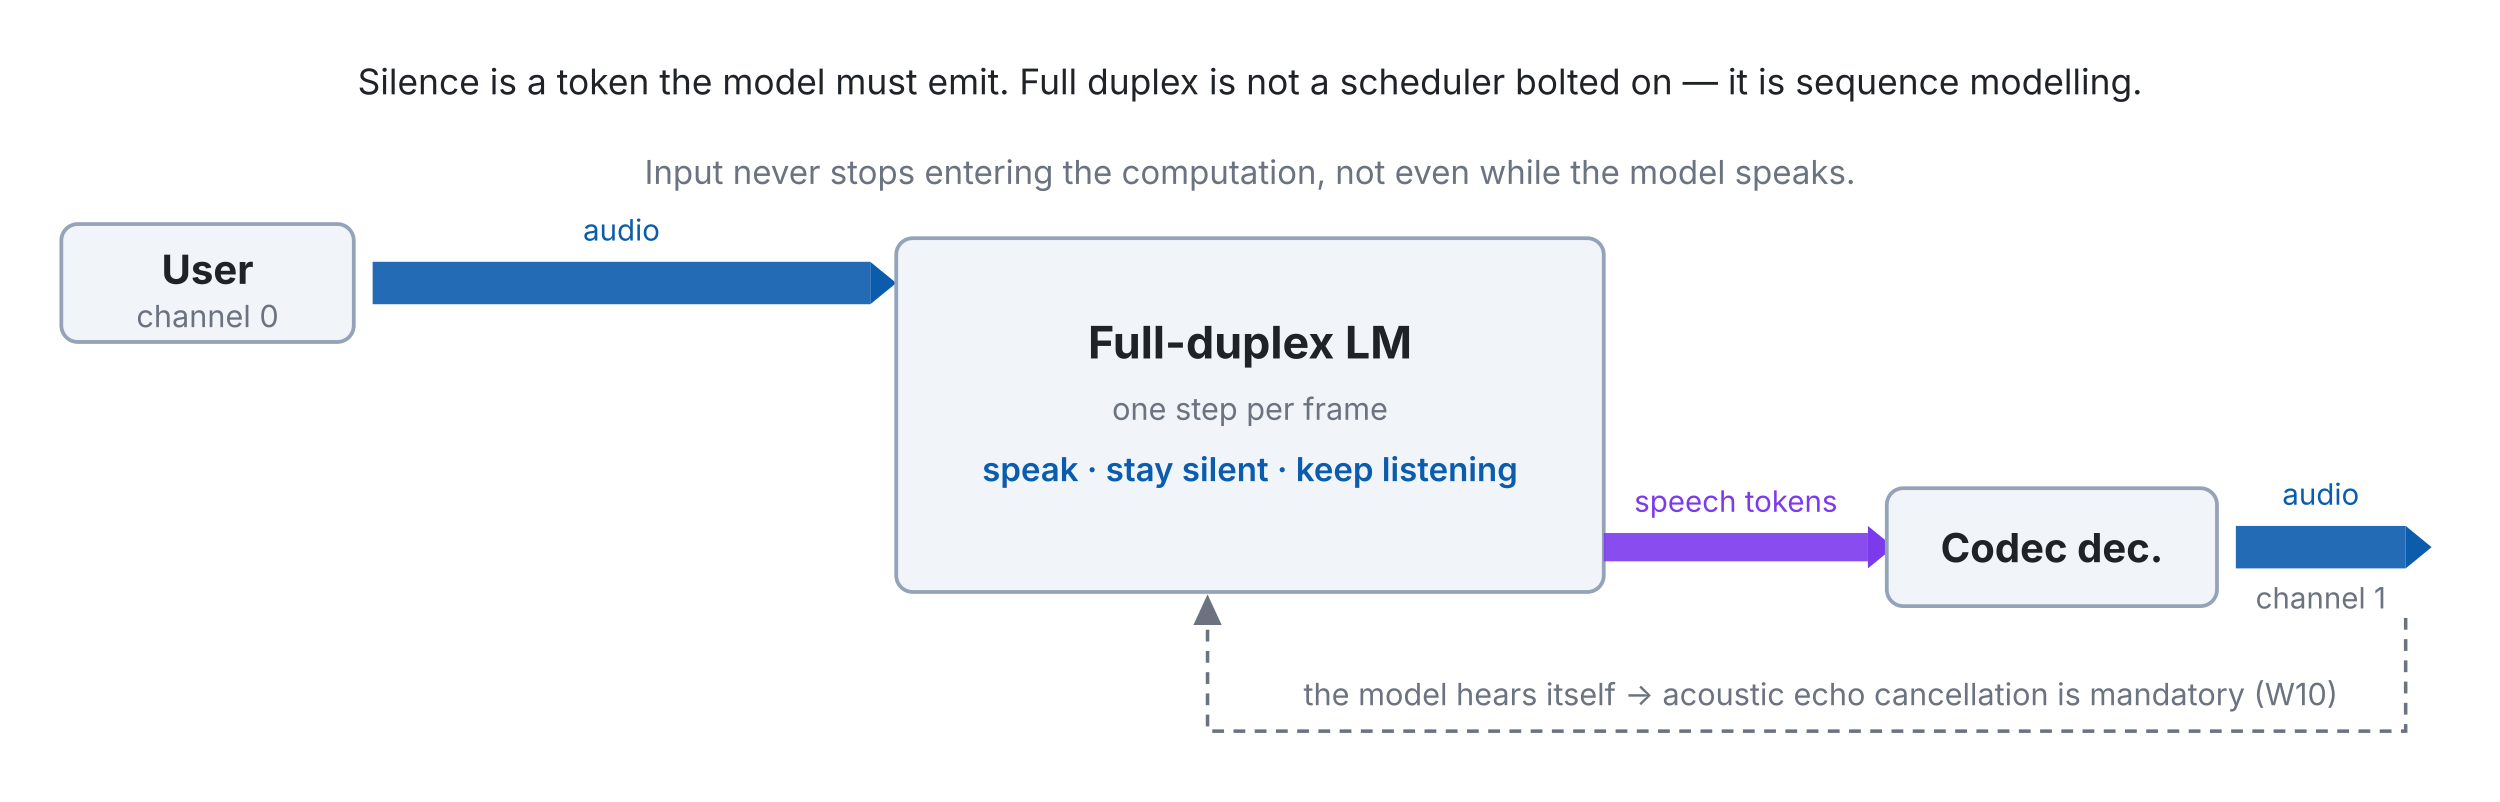
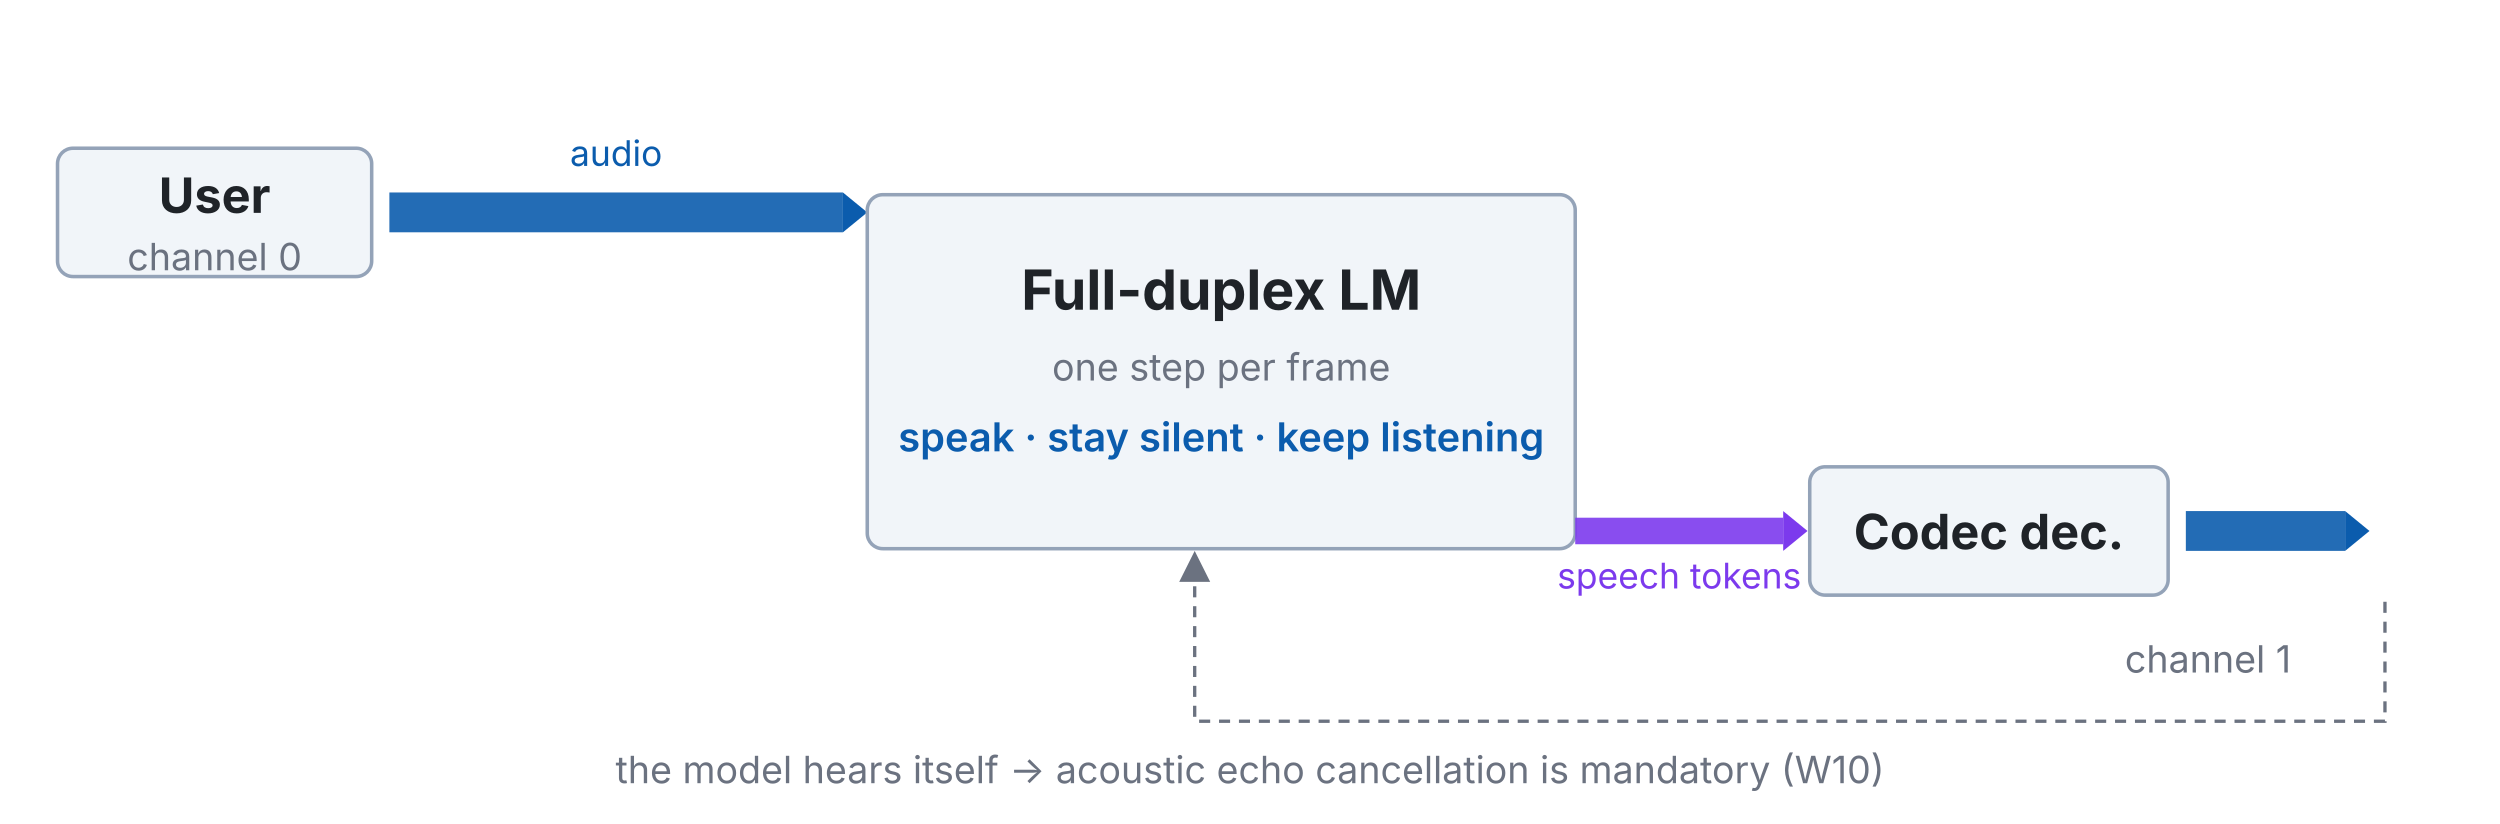
- <svg xmlns="http://www.w3.org/2000/svg" viewBox="0 0 1060 340" width="100%" role="img" font-family="system-ui,-apple-system,Segoe UI,sans-serif">
-   <text x="530.0" y="40.0" font-size="15" fill="#1f2328" text-anchor="middle">Silence is a token the model must emit. Full duplex is not a scheduler bolted on — it is sequence modelling.</text>
-   <rect x="26.0" y="95.0" width="124.0" height="50.0" rx="7" fill="#f1f5f9" stroke="#94a3b8" stroke-width="1.6" />
-   <text x="88.0" y="114.0" font-size="17" font-weight="650" fill="#1f2328" text-anchor="middle" dominant-baseline="middle">User</text>
-   <text x="88.0" y="134.0" font-size="13" fill="#6b7280" text-anchor="middle" dominant-baseline="middle">channel 0</text>
-   <rect x="158.0" y="111.0" width="211.0" height="18.0" fill="#0b5cad" opacity=".9" />
-   <polygon points="369.0,111.0 380.0,120.0 369.0,129.0" fill="#0b5cad" />
-   <text x="263.5" y="102.0" font-size="12.5" fill="#0b5cad" text-anchor="middle">audio</text>
-   <rect x="380.0" y="101.0" width="300.0" height="150.0" rx="7" fill="#f1f5f9" stroke="#94a3b8" stroke-width="1.6" />
-   <text x="530.0" y="152.0" font-size="19" font-weight="650" fill="#1f2328" text-anchor="middle">Full-duplex LM</text>
-   <text x="530.0" y="178.0" font-size="13" font-weight="400" fill="#6b7280" text-anchor="middle">one step per frame</text>
-   <text x="530.0" y="204.0" font-size="14" font-weight="600" fill="#0b5cad" text-anchor="middle">speak · stay silent · keep listening</text>
-   <rect x="680.0" y="226.0" width="112.0" height="12.0" fill="#7c3aed" opacity=".9" />
-   <polygon points="792.0,223.0 803.0,232.0 792.0,241.0" fill="#7c3aed" />
-   <text x="736.0" y="217.0" font-size="12.5" fill="#7c3aed" text-anchor="middle">speech tokens</text>
-   <rect x="800.0" y="207.0" width="140.0" height="50.0" rx="7" fill="#f1f5f9" stroke="#94a3b8" stroke-width="1.6" />
-   <text x="870.0" y="232.0" font-size="17" font-weight="650" fill="#1f2328" text-anchor="middle" dominant-baseline="middle">Codec dec.</text>
-   <rect x="948.0" y="223.0" width="72.0" height="18.0" fill="#0b5cad" opacity=".9" />
-   <polygon points="1020.0,223.0 1031.0,232.0 1020.0,241.0" fill="#0b5cad" />
-   <text x="984.0" y="214.0" font-size="12.5" fill="#0b5cad" text-anchor="middle">audio</text>
-   <text x="984.0" y="258.0" font-size="12.5" fill="#6b7280" text-anchor="middle">channel 1</text>
-   <path d="M 1020 262.0 L 1020 310.0 L 512 310.0 L 512 264.0" fill="none" stroke="#6b7280" stroke-width="1.5" stroke-dasharray="5 4" />
-   <polygon points="512.0,252.0 506.0,265.0 518.0,265.0" fill="#6b7280" />
-   <text x="772.0" y="299.0" font-size="13" fill="#6b7280" text-anchor="middle">the model hears itself → acoustic echo cancellation is mandatory (W10)</text>
-   <text x="530.0" y="78.0" font-size="14" fill="#6b7280" text-anchor="middle">Input never stops entering the computation, not even while the model speaks.</text>
+ <svg xmlns="http://www.w3.org/2000/svg" viewBox="0 0 1130 372" width="100%" role="img" font-family="system-ui,-apple-system,Segoe UI,sans-serif">
+   <rect x="26.0" y="67.0" width="142.0" height="58.0" rx="7" fill="#f1f5f9" stroke="#94a3b8" stroke-width="1.6" />
+   <text x="97.0" y="88.0" font-size="22" font-weight="650" fill="#1f2328" text-anchor="middle" dominant-baseline="middle">User</text>
+   <text x="97.0" y="116.0" font-size="17" fill="#6b7280" text-anchor="middle" dominant-baseline="middle">channel 0</text>
+   <rect x="176.0" y="87.0" width="205.0" height="18.0" fill="#0b5cad" opacity=".9" />
+   <polygon points="381.0,87.0 392.0,96.0 381.0,105.0" fill="#0b5cad" />
+   <text x="278.5" y="75.0" font-size="16" fill="#0b5cad" text-anchor="middle">audio</text>
+   <rect x="392.0" y="88.0" width="320.0" height="160.0" rx="7" fill="#f1f5f9" stroke="#94a3b8" stroke-width="1.6" />
+   <text x="552.0" y="140.0" font-size="25" font-weight="650" fill="#1f2328" text-anchor="middle">Full-duplex LM</text>
+   <text x="552.0" y="172.0" font-size="17" font-weight="400" fill="#6b7280" text-anchor="middle">one step per frame</text>
+   <text x="552.0" y="204.0" font-size="18" font-weight="600" fill="#0b5cad" text-anchor="middle">speak · stay silent · keep listening</text>
+   <rect x="712.0" y="234.0" width="94.0" height="12.0" fill="#7c3aed" opacity=".9" />
+   <polygon points="806.0,231.0 817.0,240.0 806.0,249.0" fill="#7c3aed" />
+   <text x="759.0" y="266.0" font-size="16" fill="#7c3aed" text-anchor="middle">speech tokens</text>
+   <rect x="818.0" y="211.0" width="162.0" height="58.0" rx="7" fill="#f1f5f9" stroke="#94a3b8" stroke-width="1.6" />
+   <text x="899.0" y="240.0" font-size="22" font-weight="650" fill="#1f2328" text-anchor="middle" dominant-baseline="middle">Codec dec.</text>
+   <rect x="988.0" y="231.0" width="72.0" height="18.0" fill="#0b5cad" opacity=".9" />
+   <polygon points="1060.0,231.0 1071.0,240.0 1060.0,249.0" fill="#0b5cad" />
+   <text x="998.0" y="304.0" font-size="17" fill="#6b7280" text-anchor="middle">channel 1</text>
+   <path d="M 1078 272.0 L 1078 326.0 L 540 326.0 L 540 262.0" fill="none" stroke="#6b7280" stroke-width="1.5" stroke-dasharray="5 4" />
+   <polygon points="540.0,249.0 533.0,263.0 547.0,263.0" fill="#6b7280" />
+   <text x="565.0" y="354.0" font-size="17" fill="#6b7280" text-anchor="middle">the model hears itself → acoustic echo cancellation is mandatory (W10)</text>
</svg>
